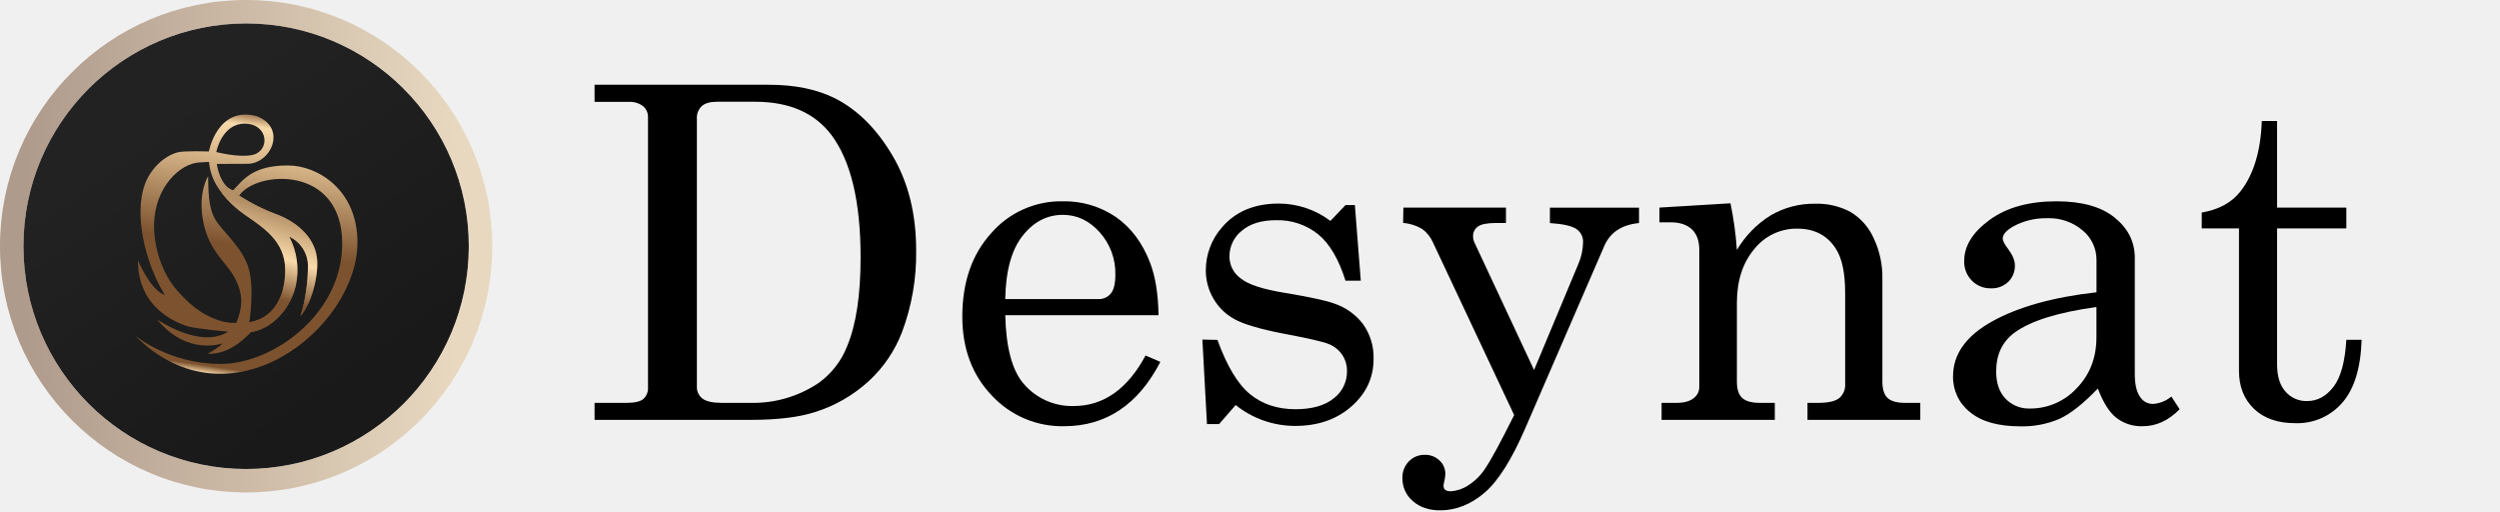
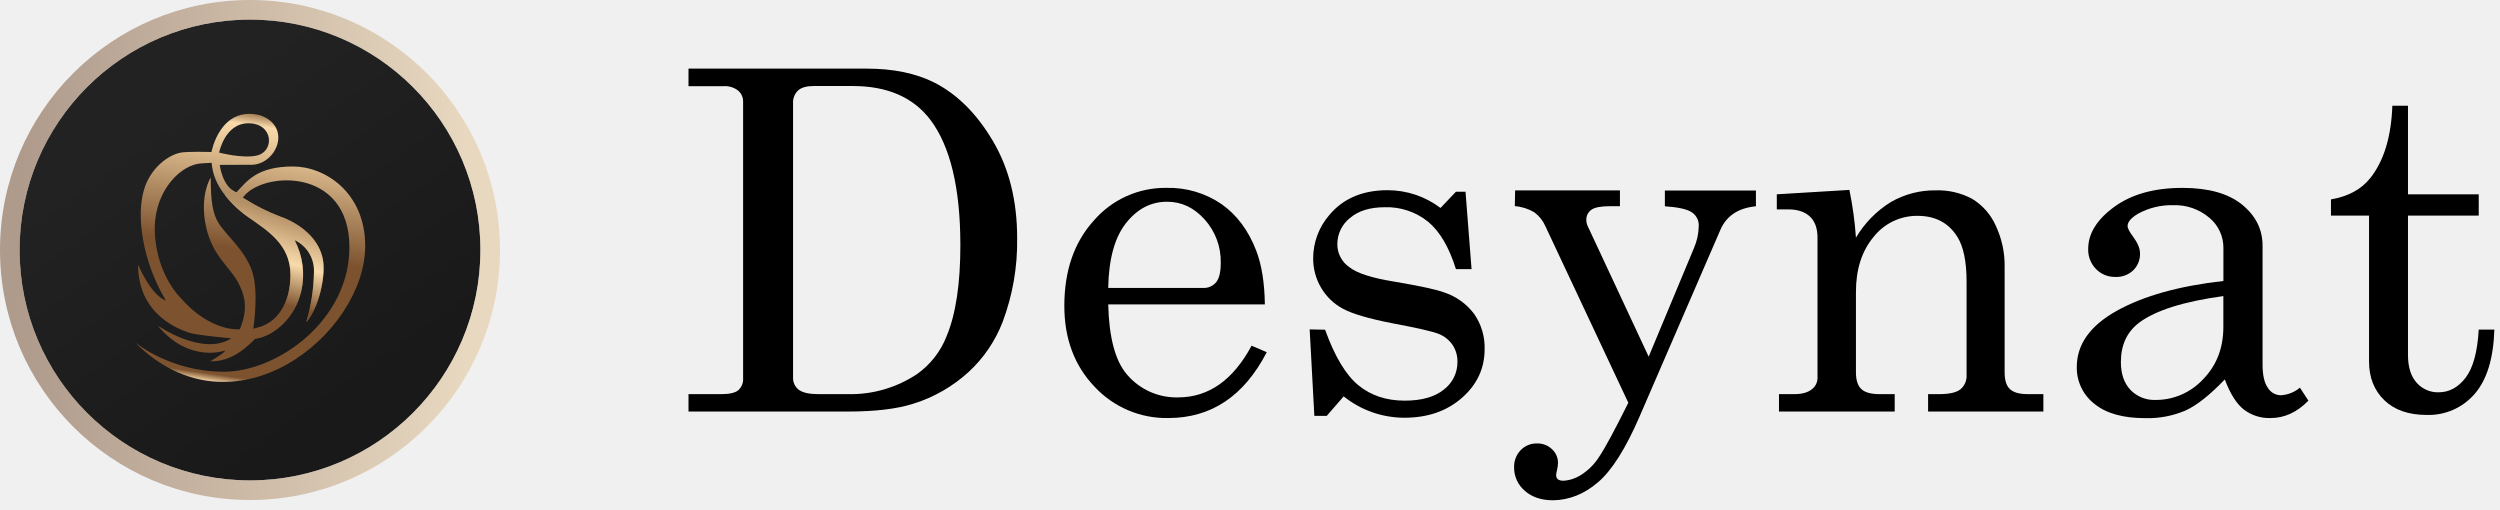
- <svg xmlns="http://www.w3.org/2000/svg" width="303" height="62" viewBox="0 0 303 62" fill="none">
-   <rect x="2.842" y="2.842" width="54" height="54" rx="27" fill="url(#paint0_linear_2152_24985)" />
-   <rect x="1.421" y="1.421" width="56.842" height="56.842" rx="28.421" stroke="url(#paint1_linear_2152_24985)" stroke-opacity="0.5" stroke-width="2.842" />
-   <path d="M34.895 20.055C30.635 20.055 29.48 21.788 28.244 23.091C26.591 22.459 26.293 19.871 26.293 19.871L29.847 19.855C32.877 19.989 34.903 15.414 31.031 14.051C26.326 12.882 25.324 18.361 25.324 18.361C25.324 18.361 22.403 18.257 21.586 18.456C20.114 18.817 18.303 20.238 17.525 22.447C16.34 25.836 17.372 31.441 19.99 35.766C18.23 35.157 16.728 31.57 16.728 31.57C16.718 37.542 21.745 39.196 22.65 39.516C23.555 39.837 27.657 40.194 27.657 40.194C24.273 42.367 19.027 38.694 19.027 38.694C22.733 43.196 26.952 41.616 26.952 41.616C26.794 41.972 25.178 42.88 25.178 42.88C27.84 42.979 29.713 40.964 30.461 40.235C32.59 39.938 35.116 37.845 35.862 34.627C36.311 32.615 36.032 30.509 35.074 28.683C35.765 29.006 36.348 29.523 36.751 30.171C37.153 30.82 37.359 31.572 37.341 32.336C37.316 34.361 37.013 36.373 36.44 38.315C37.978 36.462 38.665 32.992 38.426 31.197C38.066 28.485 35.612 26.711 33.399 25.926C31.155 25.13 28.999 23.715 28.999 23.715C31.089 20.635 41.491 19.986 41.491 29.519C41.491 38.108 33.06 44.111 26.752 44.111C20.444 44.111 16.342 40.645 16.342 40.645C27.935 52.285 43.342 39.669 43.342 29.372C43.342 23.076 38.6 20.055 34.895 20.055ZM29.649 14.99C32.62 14.99 32.769 18.352 30.566 18.79C28.887 19.128 26.224 18.427 26.224 18.427C26.224 18.427 26.889 14.99 29.649 14.99ZM29.62 25.979C31.808 27.519 34.58 29.158 34.58 32.731C34.58 36.078 33.081 38.615 30.226 39.057C30.226 39.057 30.937 34.671 30.048 32.214C29.16 29.756 27.084 28.187 26.134 26.65C25.491 25.601 25.237 24.201 25.237 21.359C25.237 21.359 23.906 23.403 24.676 27.045C25.446 30.687 27.593 31.822 28.593 33.93C29.15 35.103 29.701 36.611 28.652 39.128C28.652 39.128 25.237 39.544 21.638 35.378C21.638 35.378 19.027 32.849 18.701 28.09C18.374 23.331 21.367 20.149 23.759 19.739C24.149 19.671 25.346 19.628 25.346 19.628C25.396 20.287 25.549 20.934 25.799 21.545C26.239 22.662 27.432 24.438 29.62 25.979Z" fill="url(#paint2_linear_2152_24985)" />
-   <path d="M35.86 34.627C36.309 32.614 36.029 30.508 35.071 28.683C35.763 29.005 36.345 29.522 36.748 30.171C37.151 30.82 37.356 31.572 37.339 32.335C37.313 34.36 37.01 36.372 36.437 38.314C37.975 36.462 38.662 32.991 38.423 31.196C38.063 28.485 35.609 26.71 33.396 25.926C31.912 25.363 30.488 24.652 29.147 23.802C28.958 23.748 28.781 23.655 28.628 23.531C28.476 23.407 28.349 23.253 28.257 23.078L28.245 23.09C28.047 23.014 27.862 22.908 27.695 22.777L26.896 23.395C27.669 24.39 28.587 25.261 29.621 25.978C31.809 27.519 34.581 29.158 34.581 32.73C34.581 35.95 33.19 38.423 30.541 39.001L30.443 40.251L30.459 40.238C32.587 39.938 35.114 37.845 35.86 34.627Z" fill="url(#paint3_linear_2152_24985)" />
-   <g clip-path="url(#clip0_2152_24985)">
-     <path d="M72.09 10.273H93.249C96.388 10.273 99.055 10.822 101.252 11.921C103.984 13.31 106.307 15.626 108.22 18.869C110.133 22.112 111.087 25.947 111.083 30.374C111.134 33.748 110.551 37.101 109.365 40.26C108.5 42.508 107.131 44.528 105.364 46.163C103.477 47.898 101.23 49.192 98.784 49.952C96.846 50.575 94.261 50.887 91.029 50.887H72.09V48.827H75.967C76.945 48.827 77.624 48.671 78.003 48.361C78.202 48.178 78.356 47.951 78.454 47.699C78.552 47.447 78.592 47.176 78.569 46.907V14.199C78.576 13.944 78.525 13.691 78.419 13.459C78.314 13.226 78.157 13.021 77.96 12.859C77.479 12.498 76.886 12.317 76.285 12.35H72.09V10.273ZM86.934 12.333C86.103 12.333 85.489 12.507 85.092 12.856C84.883 13.056 84.722 13.301 84.619 13.571C84.516 13.842 84.474 14.132 84.496 14.42V46.823C84.478 47.111 84.533 47.398 84.654 47.659C84.775 47.921 84.959 48.148 85.189 48.321C85.651 48.658 86.433 48.827 87.533 48.827H91.022C93.936 48.889 96.798 48.055 99.222 46.438C100.799 45.32 102.012 43.764 102.712 41.962C103.801 39.362 104.346 35.774 104.346 31.198C104.346 24.424 103.155 19.462 100.773 16.313C98.739 13.66 95.674 12.333 91.578 12.333H86.934Z" fill="black" />
-     <path d="M140.469 38.2H121.885C121.978 42.12 122.717 44.885 124.101 46.495C124.846 47.372 125.777 48.072 126.827 48.542C127.877 49.012 129.019 49.241 130.169 49.212C133.79 49.212 136.698 47.17 138.895 43.088L140.693 43.858C137.999 49.058 134.103 51.657 129.007 51.657C127.365 51.689 125.735 51.372 124.224 50.728C122.713 50.085 121.356 49.128 120.241 47.922C117.868 45.434 116.68 42.251 116.678 38.374C116.678 34.202 117.846 30.829 120.184 28.257C121.253 27.023 122.579 26.038 124.069 25.372C125.559 24.705 127.177 24.372 128.809 24.397C131.126 24.338 133.403 25.009 135.319 26.314C137.147 27.598 138.522 29.438 139.444 31.835C140.091 33.514 140.433 35.636 140.469 38.2ZM121.885 36.25H133.129C133.422 36.266 133.715 36.214 133.984 36.097C134.254 35.981 134.493 35.804 134.682 35.58C135.051 35.133 135.235 34.37 135.235 33.289C135.28 31.397 134.601 29.56 133.336 28.153C132.075 26.741 130.585 26.037 128.866 26.039C126.944 26.039 125.315 26.89 123.977 28.592C122.64 30.294 121.943 32.846 121.885 36.25Z" fill="black" />
-     <path d="M147.615 41.195C148.761 44.362 150.077 46.554 151.563 47.771C153.05 48.989 154.883 49.597 157.061 49.597C159.07 49.597 160.616 49.162 161.699 48.291C162.211 47.907 162.624 47.407 162.906 46.832C163.188 46.257 163.329 45.624 163.32 44.984C163.333 44.269 163.125 43.566 162.724 42.974C162.314 42.389 161.739 41.94 161.073 41.684C160.37 41.401 158.547 40.984 155.605 40.434C152.792 39.885 150.832 39.309 149.725 38.706C148.646 38.129 147.749 37.264 147.133 36.207C146.517 35.158 146.195 33.962 146.202 32.746C146.203 30.859 146.883 29.036 148.118 27.61C149.761 25.654 152.063 24.674 155.026 24.672C157.294 24.67 159.5 25.409 161.311 26.776L163.139 24.856H164.277L164.994 34.019H163.139C162.326 31.424 161.226 29.552 159.837 28.404C158.385 27.239 156.565 26.631 154.704 26.689C152.947 26.689 151.569 27.114 150.569 27.965C150.099 28.337 149.72 28.81 149.46 29.35C149.2 29.89 149.066 30.482 149.069 31.081C149.068 31.607 149.193 32.125 149.435 32.591C149.677 33.058 150.028 33.459 150.458 33.761C151.362 34.491 153.138 35.069 155.786 35.493C158.855 36.009 160.852 36.441 161.776 36.789C163.181 37.257 164.41 38.141 165.299 39.326C166.154 40.551 166.591 42.02 166.544 43.513C166.544 45.78 165.644 47.701 163.842 49.276C162.041 50.85 159.752 51.632 156.978 51.621C154.376 51.609 151.854 50.718 149.822 49.091L147.813 51.4H146.343L145.787 41.158L147.615 41.195Z" fill="black" />
-     <path d="M170.159 25.158H182.596V27.024H181.43C180.342 27.024 179.599 27.168 179.204 27.449C179.009 27.586 178.853 27.77 178.749 27.984C178.644 28.198 178.596 28.434 178.608 28.672C178.609 28.919 178.665 29.163 178.772 29.386L186.004 44.847L191.362 32.022C191.735 31.177 191.933 30.266 191.945 29.342C191.956 29.032 191.888 28.724 191.747 28.448C191.607 28.171 191.398 27.935 191.141 27.761C190.605 27.386 189.534 27.143 187.926 27.034V25.168H198.729V27.034C196.641 27.235 195.238 28.16 194.52 29.808L184.916 51.956C183.284 55.719 181.648 58.304 180.007 59.711C178.367 61.118 176.581 61.833 174.65 61.856C173.267 61.856 172.152 61.48 171.301 60.727C170.9 60.386 170.578 59.962 170.36 59.483C170.142 59.004 170.032 58.482 170.039 57.956C170.026 57.582 170.087 57.21 170.221 56.86C170.354 56.511 170.557 56.192 170.816 55.922C171.066 55.662 171.367 55.457 171.701 55.319C172.035 55.182 172.394 55.116 172.754 55.125C173.41 55.105 174.047 55.346 174.526 55.795C174.756 56.003 174.939 56.258 175.063 56.542C175.187 56.826 175.249 57.133 175.246 57.443C175.236 57.721 175.199 57.997 175.135 58.267C175.075 58.464 175.038 58.666 175.025 58.87C175.025 59.313 175.309 59.541 175.882 59.541C176.617 59.501 177.329 59.27 177.948 58.87C178.812 58.335 179.546 57.613 180.094 56.757C180.764 55.785 181.929 53.635 183.59 50.307L173.742 29.379C173.456 28.728 173.003 28.165 172.43 27.744C171.726 27.329 170.937 27.08 170.123 27.017L170.159 25.158Z" fill="black" />
-     <path d="M201.207 25.158L209.819 24.639C210.206 26.505 210.465 28.395 210.596 30.297C211.606 28.583 213.017 27.14 214.708 26.093C216.334 25.148 218.186 24.664 220.066 24.692C221.569 24.64 223.059 24.987 224.385 25.697C225.619 26.443 226.594 27.549 227.181 28.866C227.9 30.385 228.261 32.048 228.236 33.727V46.247C228.236 47.181 228.448 47.844 228.872 48.237C229.297 48.632 230.007 48.827 231.005 48.827H232.833V50.887H219.155V48.827H220.454C221.673 48.827 222.522 48.635 223.002 48.251C223.249 48.039 223.443 47.772 223.568 47.472C223.693 47.172 223.746 46.846 223.722 46.522V35.51C223.722 33.111 223.354 31.335 222.617 30.183C221.581 28.535 220.012 27.711 217.909 27.711C216.905 27.698 215.912 27.917 215.006 28.351C214.1 28.784 213.306 29.42 212.686 30.21C211.293 31.876 210.596 34.046 210.596 36.719V46.247C210.596 47.181 210.813 47.844 211.246 48.237C211.681 48.632 212.398 48.827 213.392 48.827H215.194V50.887H201.465V48.827H203.266C204.17 48.827 204.86 48.646 205.329 48.277C205.548 48.122 205.726 47.917 205.849 47.678C205.972 47.44 206.036 47.175 206.036 46.907V30.294C206.036 29.195 205.738 28.36 205.135 27.794C204.532 27.228 203.672 26.943 202.546 26.943H201.207V25.158Z" fill="black" />
-     <path d="M263.275 48.059L264.279 49.597C262.94 50.971 261.444 51.658 259.792 51.658C258.651 51.698 257.531 51.343 256.621 50.653C255.76 49.983 255.006 48.793 254.361 47.085C252.607 48.914 251.065 50.136 249.737 50.75C248.225 51.4 246.59 51.714 244.945 51.671C242.287 51.671 240.265 51.103 238.881 49.966C238.22 49.452 237.687 48.791 237.326 48.034C236.965 47.278 236.786 46.448 236.802 45.611C236.802 42.93 238.386 40.71 241.553 38.95C244.721 37.191 248.936 36.015 254.197 35.423V31.5C254.201 30.818 254.053 30.143 253.763 29.526C253.474 28.909 253.05 28.364 252.523 27.932C251.328 26.918 249.796 26.388 248.23 26.448C246.782 26.413 245.35 26.76 244.078 27.453C243.244 27.948 242.829 28.431 242.829 28.91C242.829 29.185 243.05 29.613 243.499 30.2C244.034 30.93 244.302 31.58 244.302 32.15C244.315 32.522 244.251 32.893 244.112 33.239C243.974 33.586 243.765 33.899 243.499 34.16C243.218 34.425 242.887 34.63 242.525 34.765C242.163 34.9 241.778 34.96 241.393 34.944C240.964 34.955 240.537 34.878 240.14 34.717C239.742 34.556 239.382 34.315 239.082 34.009C238.773 33.695 238.532 33.321 238.372 32.91C238.213 32.499 238.139 32.061 238.155 31.62C238.155 29.807 239.184 28.149 241.242 26.649C243.3 25.148 246 24.397 249.342 24.397C252.425 24.397 254.779 25.056 256.404 26.374C258.029 27.692 258.841 29.312 258.841 31.235V45.306C258.841 46.552 259.045 47.468 259.451 48.053C259.613 48.328 259.844 48.556 260.121 48.715C260.398 48.874 260.712 48.957 261.031 48.957C261.856 48.906 262.642 48.591 263.275 48.059ZM254.19 37.212C249.503 37.853 246.179 38.897 244.219 40.344C242.763 41.438 242.034 42.994 242.032 45.011C242.032 46.422 242.41 47.526 243.167 48.321C243.549 48.717 244.011 49.028 244.522 49.234C245.032 49.439 245.581 49.535 246.131 49.514C247.193 49.52 248.245 49.305 249.22 48.882C250.195 48.459 251.071 47.838 251.793 47.058C253.389 45.421 254.188 43.366 254.19 40.894V37.212Z" fill="black" />
-     <path d="M274.24 14.668H276.095V25.158H284.49V27.684H276.095V44.187C276.095 45.614 276.437 46.708 277.12 47.47C277.444 47.839 277.845 48.133 278.295 48.33C278.746 48.526 279.234 48.622 279.725 48.609C280.982 48.609 282.052 48.032 282.936 46.877C283.82 45.722 284.338 43.824 284.49 41.181H286.345C286.235 44.605 285.454 47.146 284.001 48.803C283.297 49.616 282.421 50.26 281.436 50.691C280.451 51.121 279.382 51.325 278.308 51.289C276.165 51.289 274.491 50.707 273.286 49.544C272.08 48.38 271.476 46.851 271.474 44.957V27.684H266.957V25.761C269.013 25.412 270.576 24.561 271.645 23.208C273.245 21.175 274.11 18.329 274.24 14.668Z" fill="black" />
-   </g>
+ <svg xmlns="http://www.w3.org/2000/svg" width="255" height="52" viewBox="0 0 255 52" fill="none">
+   <path d="M70.227 7H88.418C91.116 7 93.409 7.473 95.298 8.42C97.647 9.616 99.644 11.611 101.289 14.403C102.933 17.196 103.754 20.499 103.75 24.311C103.794 27.217 103.293 30.105 102.273 32.825C101.529 34.761 100.353 36.5 98.833 37.909C97.211 39.403 95.279 40.517 93.176 41.172C91.51 41.709 89.288 41.977 86.509 41.977H70.227V40.203H73.56C74.401 40.203 74.984 40.069 75.311 39.801C75.481 39.644 75.614 39.449 75.698 39.232C75.783 39.015 75.816 38.781 75.797 38.549V10.381C75.803 10.162 75.759 9.944 75.668 9.744C75.578 9.544 75.442 9.367 75.273 9.227C74.86 8.916 74.35 8.761 73.834 8.789H70.227V7ZM82.988 8.774C82.274 8.774 81.746 8.924 81.405 9.224C81.226 9.397 81.087 9.608 80.998 9.841C80.909 10.074 80.873 10.323 80.892 10.572V38.477C80.877 38.725 80.924 38.972 81.028 39.197C81.132 39.422 81.29 39.618 81.488 39.767C81.886 40.057 82.557 40.203 83.504 40.203H86.503C89.008 40.256 91.469 39.538 93.553 38.145C94.908 37.183 95.951 35.842 96.553 34.291C97.49 32.052 97.958 28.962 97.958 25.021C97.958 19.187 96.934 14.914 94.886 12.202C93.138 9.917 90.503 8.774 86.981 8.774H82.988Z" fill="black" />
+   <path d="M129.016 31.05H113.039C113.12 34.426 113.755 36.807 114.945 38.194C115.585 38.95 116.385 39.552 117.288 39.957C118.191 40.362 119.172 40.559 120.161 40.534C123.274 40.534 125.775 38.776 127.663 35.26L129.209 35.923C126.893 40.401 123.544 42.64 119.162 42.64C117.751 42.667 116.349 42.394 115.05 41.84C113.751 41.285 112.584 40.462 111.626 39.423C109.585 37.28 108.564 34.539 108.562 31.2C108.562 27.607 109.567 24.703 111.577 22.487C112.496 21.425 113.636 20.577 114.917 20.003C116.198 19.428 117.589 19.142 118.992 19.163C120.984 19.113 122.942 19.69 124.589 20.814C126.16 21.919 127.343 23.505 128.135 25.568C128.692 27.015 128.985 28.842 129.016 31.05ZM113.039 29.371H122.706C122.958 29.385 123.21 29.34 123.441 29.239C123.673 29.139 123.879 28.987 124.042 28.794C124.358 28.409 124.517 27.751 124.517 26.82C124.556 25.191 123.972 23.609 122.884 22.398C121.8 21.182 120.519 20.575 119.041 20.577C117.389 20.577 115.988 21.31 114.838 22.776C113.689 24.241 113.089 26.44 113.039 29.371Z" fill="black" />
+   <path d="M135.158 33.63C136.142 36.358 137.274 38.245 138.552 39.294C139.83 40.342 141.406 40.866 143.279 40.866C145.006 40.866 146.335 40.491 147.266 39.741C147.706 39.41 148.061 38.98 148.304 38.485C148.546 37.99 148.668 37.444 148.659 36.893C148.671 36.277 148.492 35.672 148.147 35.162C147.795 34.658 147.3 34.272 146.728 34.051C146.123 33.807 144.556 33.448 142.027 32.975C139.608 32.502 137.923 32.006 136.971 31.486C136.044 30.99 135.273 30.244 134.743 29.334C134.213 28.431 133.937 27.401 133.943 26.354C133.943 24.729 134.528 23.159 135.59 21.931C137.002 20.246 138.982 19.402 141.528 19.4C143.478 19.398 145.376 20.035 146.932 21.212L148.504 19.559H149.483L150.099 27.45H148.504C147.805 25.215 146.859 23.603 145.665 22.614C144.417 21.611 142.852 21.087 141.252 21.137C139.742 21.137 138.557 21.504 137.697 22.236C137.293 22.556 136.967 22.964 136.743 23.429C136.52 23.894 136.405 24.404 136.407 24.92C136.406 25.372 136.514 25.819 136.722 26.22C136.93 26.622 137.232 26.968 137.602 27.228C138.379 27.857 139.906 28.354 142.182 28.72C144.821 29.164 146.538 29.536 147.332 29.836C148.54 30.238 149.596 31 150.361 32.02C151.096 33.075 151.471 34.34 151.431 35.627C151.431 37.579 150.657 39.233 149.108 40.589C147.559 41.945 145.592 42.618 143.207 42.609C140.97 42.599 138.802 41.831 137.055 40.43L135.328 42.418H134.064L133.586 33.598L135.158 33.63Z" fill="black" />
+   <path d="M154.543 19.424H165.234V21.031H164.233C163.297 21.031 162.658 21.155 162.318 21.397C162.151 21.515 162.017 21.674 161.927 21.858C161.837 22.042 161.796 22.246 161.806 22.45C161.807 22.663 161.855 22.873 161.947 23.065L168.165 36.38L172.771 25.335C173.092 24.608 173.262 23.823 173.272 23.027C173.282 22.76 173.223 22.495 173.102 22.257C172.981 22.019 172.802 21.815 172.581 21.666C172.12 21.343 171.199 21.134 169.817 21.04V19.433H179.104V21.04C177.31 21.213 176.104 22.009 175.486 23.428L167.229 42.502C165.826 45.743 164.42 47.97 163.009 49.181C161.599 50.393 160.063 51.009 158.403 51.028C157.214 51.028 156.256 50.705 155.524 50.056C155.179 49.763 154.903 49.397 154.715 48.984C154.528 48.572 154.433 48.123 154.439 47.67C154.428 47.348 154.481 47.027 154.596 46.726C154.71 46.425 154.884 46.151 155.107 45.918C155.322 45.694 155.581 45.517 155.868 45.399C156.155 45.281 156.464 45.224 156.774 45.232C157.338 45.214 157.885 45.422 158.297 45.809C158.494 45.988 158.651 46.207 158.758 46.452C158.865 46.697 158.918 46.961 158.916 47.228C158.907 47.467 158.875 47.705 158.821 47.938C158.769 48.107 158.737 48.281 158.726 48.457C158.726 48.838 158.97 49.034 159.462 49.034C160.095 49 160.707 48.801 161.239 48.457C161.982 47.996 162.612 47.374 163.084 46.637C163.66 45.8 164.662 43.949 166.089 41.083L157.623 23.059C157.376 22.499 156.987 22.013 156.494 21.651C155.89 21.294 155.211 21.079 154.511 21.025L154.543 19.424Z" fill="black" />
+   <path d="M181.234 19.818L188.639 19.371C188.971 20.978 189.194 22.607 189.306 24.244C190.175 22.768 191.388 21.526 192.842 20.623C194.239 19.81 195.832 19.393 197.448 19.417C198.74 19.373 200.021 19.671 201.161 20.283C202.222 20.925 203.06 21.878 203.565 23.012C204.183 24.32 204.493 25.752 204.472 27.199V37.98C204.472 38.784 204.654 39.356 205.019 39.694C205.384 40.035 205.995 40.202 206.853 40.202H208.424V41.976H196.665V40.202H197.782C198.829 40.202 199.56 40.037 199.972 39.706C200.185 39.523 200.351 39.294 200.459 39.035C200.566 38.777 200.612 38.496 200.591 38.217V28.733C200.591 26.668 200.275 25.139 199.641 24.146C198.751 22.727 197.402 22.017 195.594 22.017C194.731 22.006 193.877 22.195 193.098 22.568C192.319 22.941 191.636 23.489 191.103 24.169C189.905 25.604 189.306 27.473 189.306 29.775V37.98C189.306 38.784 189.493 39.356 189.865 39.694C190.239 40.035 190.855 40.202 191.71 40.202H193.259V41.976H181.456V40.202H183.005C183.782 40.202 184.375 40.046 184.778 39.729C184.966 39.595 185.12 39.418 185.225 39.213C185.331 39.008 185.386 38.78 185.386 38.549V24.241C185.386 23.295 185.129 22.576 184.611 22.089C184.093 21.601 183.353 21.356 182.386 21.356H181.234V19.818Z" fill="black" />
+   <path d="M234.592 39.542L235.456 40.866C234.305 42.049 233.019 42.641 231.599 42.641C230.617 42.675 229.655 42.37 228.872 41.775C228.132 41.198 227.484 40.174 226.929 38.702C225.421 40.278 224.095 41.33 222.954 41.859C221.654 42.419 220.248 42.689 218.834 42.652C216.548 42.652 214.81 42.163 213.621 41.184C213.052 40.741 212.594 40.172 212.284 39.52C211.973 38.869 211.819 38.154 211.833 37.433C211.833 35.125 213.195 33.213 215.918 31.697C218.641 30.182 222.265 29.169 226.788 28.659V25.281C226.792 24.693 226.664 24.113 226.415 23.581C226.166 23.049 225.802 22.58 225.349 22.208C224.321 21.335 223.004 20.879 221.658 20.93C220.413 20.9 219.182 21.199 218.088 21.795C217.372 22.222 217.015 22.638 217.015 23.05C217.015 23.287 217.205 23.656 217.59 24.161C218.051 24.79 218.281 25.35 218.281 25.84C218.293 26.161 218.237 26.481 218.118 26.779C217.999 27.077 217.819 27.347 217.59 27.572C217.349 27.799 217.064 27.977 216.753 28.093C216.442 28.209 216.111 28.261 215.78 28.247C215.411 28.256 215.045 28.19 214.703 28.052C214.361 27.913 214.051 27.706 213.793 27.442C213.528 27.171 213.32 26.849 213.183 26.495C213.046 26.142 212.982 25.764 212.996 25.384C212.996 23.823 213.881 22.395 215.65 21.103C217.42 19.81 219.741 19.164 222.614 19.164C225.264 19.164 227.288 19.732 228.685 20.866C230.082 22.001 230.781 23.397 230.781 25.053V37.17C230.781 38.244 230.956 39.032 231.305 39.536C231.444 39.773 231.643 39.97 231.881 40.107C232.119 40.243 232.389 40.315 232.664 40.315C233.373 40.271 234.048 40 234.592 39.542ZM226.782 30.2C222.752 30.752 219.894 31.651 218.209 32.898C216.958 33.84 216.331 35.18 216.33 36.916C216.33 38.132 216.655 39.082 217.305 39.767C217.634 40.108 218.031 40.376 218.47 40.553C218.909 40.73 219.38 40.812 219.853 40.794C220.767 40.8 221.671 40.615 222.509 40.251C223.347 39.886 224.101 39.351 224.721 38.679C226.093 37.27 226.78 35.5 226.782 33.371V30.2Z" fill="black" />
+   <path d="M244.019 10.785H245.614V19.819H252.831V21.994H245.614V36.206C245.614 37.435 245.908 38.378 246.495 39.034C246.774 39.352 247.119 39.605 247.506 39.774C247.893 39.944 248.312 40.026 248.735 40.015C249.815 40.015 250.735 39.518 251.495 38.523C252.255 37.529 252.701 35.894 252.831 33.618H254.426C254.332 36.567 253.66 38.755 252.411 40.182C251.806 40.882 251.052 41.437 250.206 41.808C249.359 42.178 248.44 42.354 247.517 42.323C245.674 42.323 244.235 41.822 243.199 40.82C242.162 39.818 241.643 38.501 241.641 36.87V21.994H237.758V20.338C239.525 20.038 240.869 19.305 241.788 18.14C243.164 16.389 243.908 13.938 244.019 10.785Z" fill="black" />
+   <rect x="2" y="2" width="47" height="47" rx="23.5" fill="url(#paint0_linear_1070_37247)" />
+   <rect x="1" y="1" width="49" height="49" rx="24.5" stroke="url(#paint1_linear_1070_37247)" stroke-opacity="0.5" stroke-width="2" />
+   <path d="M29.898 16.982C26.191 16.982 25.185 18.49 24.11 19.624C22.671 19.074 22.412 16.821 22.412 16.821L25.504 16.808C28.142 16.925 29.905 12.942 26.535 11.756C22.439 10.738 21.568 15.507 21.568 15.507C21.568 15.507 19.026 15.417 18.314 15.59C17.033 15.904 15.457 17.142 14.78 19.064C13.748 22.014 14.647 26.892 16.925 30.656C15.394 30.127 14.086 27.004 14.086 27.004C14.077 32.202 18.453 33.642 19.241 33.92C20.029 34.199 23.599 34.51 23.599 34.51C20.653 36.401 16.087 33.205 16.087 33.205C19.313 37.123 22.985 35.748 22.985 35.748C22.848 36.058 21.441 36.848 21.441 36.848C23.758 36.934 25.388 35.18 26.039 34.546C27.892 34.288 30.091 32.466 30.74 29.665C31.131 27.913 30.887 26.08 30.054 24.492C30.656 24.772 31.163 25.222 31.513 25.787C31.864 26.351 32.042 27.006 32.028 27.671C32.005 29.433 31.741 31.184 31.242 32.874C32.581 31.262 33.179 28.241 32.971 26.679C32.658 24.319 30.522 22.775 28.596 22.092C26.643 21.398 24.767 20.167 24.767 20.167C26.585 17.487 35.639 16.922 35.639 25.219C35.639 32.695 28.301 37.919 22.811 37.919C17.32 37.919 13.75 34.903 13.75 34.903C23.84 45.033 37.25 34.053 37.25 25.091C37.25 19.611 33.123 16.982 29.898 16.982ZM25.332 12.573C27.918 12.573 28.048 15.5 26.13 15.88C24.669 16.175 22.351 15.565 22.351 15.565C22.351 15.565 22.93 12.573 25.332 12.573ZM25.307 22.137C27.211 23.478 29.624 24.905 29.624 28.014C29.624 30.927 28.319 33.136 25.834 33.521C25.834 33.521 26.453 29.703 25.68 27.564C24.907 25.425 23.099 24.059 22.273 22.722C21.713 21.809 21.492 20.59 21.492 18.116C21.492 18.116 20.333 19.895 21.003 23.065C21.674 26.235 23.543 27.224 24.413 29.058C24.898 30.079 25.378 31.392 24.465 33.583C24.465 33.583 21.492 33.944 18.36 30.318C18.36 30.318 16.087 28.117 15.803 23.975C15.519 19.834 18.124 17.063 20.205 16.706C20.546 16.647 21.587 16.61 21.587 16.61C21.63 17.184 21.763 17.747 21.982 18.279C22.364 19.251 23.403 20.797 25.307 22.137Z" fill="url(#paint2_linear_1070_37247)" />
+   <path d="M30.737 29.665C31.128 27.913 30.884 26.08 30.051 24.492C30.653 24.772 31.16 25.222 31.51 25.787C31.861 26.351 32.039 27.006 32.024 27.67C32.002 29.433 31.738 31.184 31.239 32.874C32.578 31.262 33.176 28.241 32.968 26.679C32.655 24.319 30.519 22.775 28.593 22.092C27.301 21.602 26.062 20.983 24.895 20.244C24.73 20.196 24.576 20.116 24.443 20.008C24.31 19.899 24.2 19.765 24.12 19.614L24.11 19.624C23.937 19.558 23.776 19.465 23.631 19.351L22.936 19.89C23.608 20.755 24.407 21.513 25.307 22.137C27.211 23.478 29.624 24.905 29.624 28.014C29.624 30.817 28.413 32.969 26.108 33.472L26.023 34.56L26.036 34.549C27.889 34.288 30.088 32.466 30.737 29.665Z" fill="url(#paint3_linear_1070_37247)" />
  <defs>
-     <linearGradient id="paint0_linear_2152_24985" x1="18.183" y1="14.501" x2="41.501" y2="47.638" gradientUnits="userSpaceOnUse">
+     <linearGradient id="paint0_linear_1070_37247" x1="15.352" y1="12.148" x2="35.648" y2="40.989" gradientUnits="userSpaceOnUse">
      <stop stop-color="#222222" />
      <stop offset="1" stop-color="#191919" />
    </linearGradient>
-     <linearGradient id="paint1_linear_2152_24985" x1="2.842" y1="29.842" x2="54.8" y2="30.027" gradientUnits="userSpaceOnUse">
+     <linearGradient id="paint1_linear_1070_37247" x1="2" y1="25.5" x2="47.223" y2="25.661" gradientUnits="userSpaceOnUse">
      <stop stop-color="#6E4527" />
      <stop offset="1" stop-color="#DFBF8F" />
    </linearGradient>
-     <linearGradient id="paint2_linear_2152_24985" x1="27.537" y1="45.658" x2="32.232" y2="13.584" gradientUnits="userSpaceOnUse">
+     <linearGradient id="paint2_linear_1070_37247" x1="23.494" y1="39.266" x2="27.58" y2="11.349" gradientUnits="userSpaceOnUse">
      <stop stop-color="#F9DBAB" />
      <stop offset="0.03" stop-color="#7D532F" />
      <stop offset="0.49" stop-color="#7D532F" />
      <stop offset="0.94" stop-color="#F9DBAB" />
      <stop offset="1" stop-color="#7D532F" />
    </linearGradient>
-     <linearGradient id="paint3_linear_2152_24985" x1="29.974" y1="37.592" x2="34.894" y2="21.039" gradientUnits="userSpaceOnUse">
+     <linearGradient id="paint3_linear_1070_37247" x1="25.615" y1="32.246" x2="29.896" y2="17.838" gradientUnits="userSpaceOnUse">
      <stop offset="0.14" stop-color="#7D532F" />
      <stop offset="0.42" stop-color="#F9DBAB" />
      <stop offset="0.72" stop-color="#B49066" />
    </linearGradient>
-     <clipPath id="clip0_2152_24985">
-       <rect x="56.342" y="2.842" width="246" height="59" rx="8" fill="white" />
-     </clipPath>
  </defs>
</svg>
